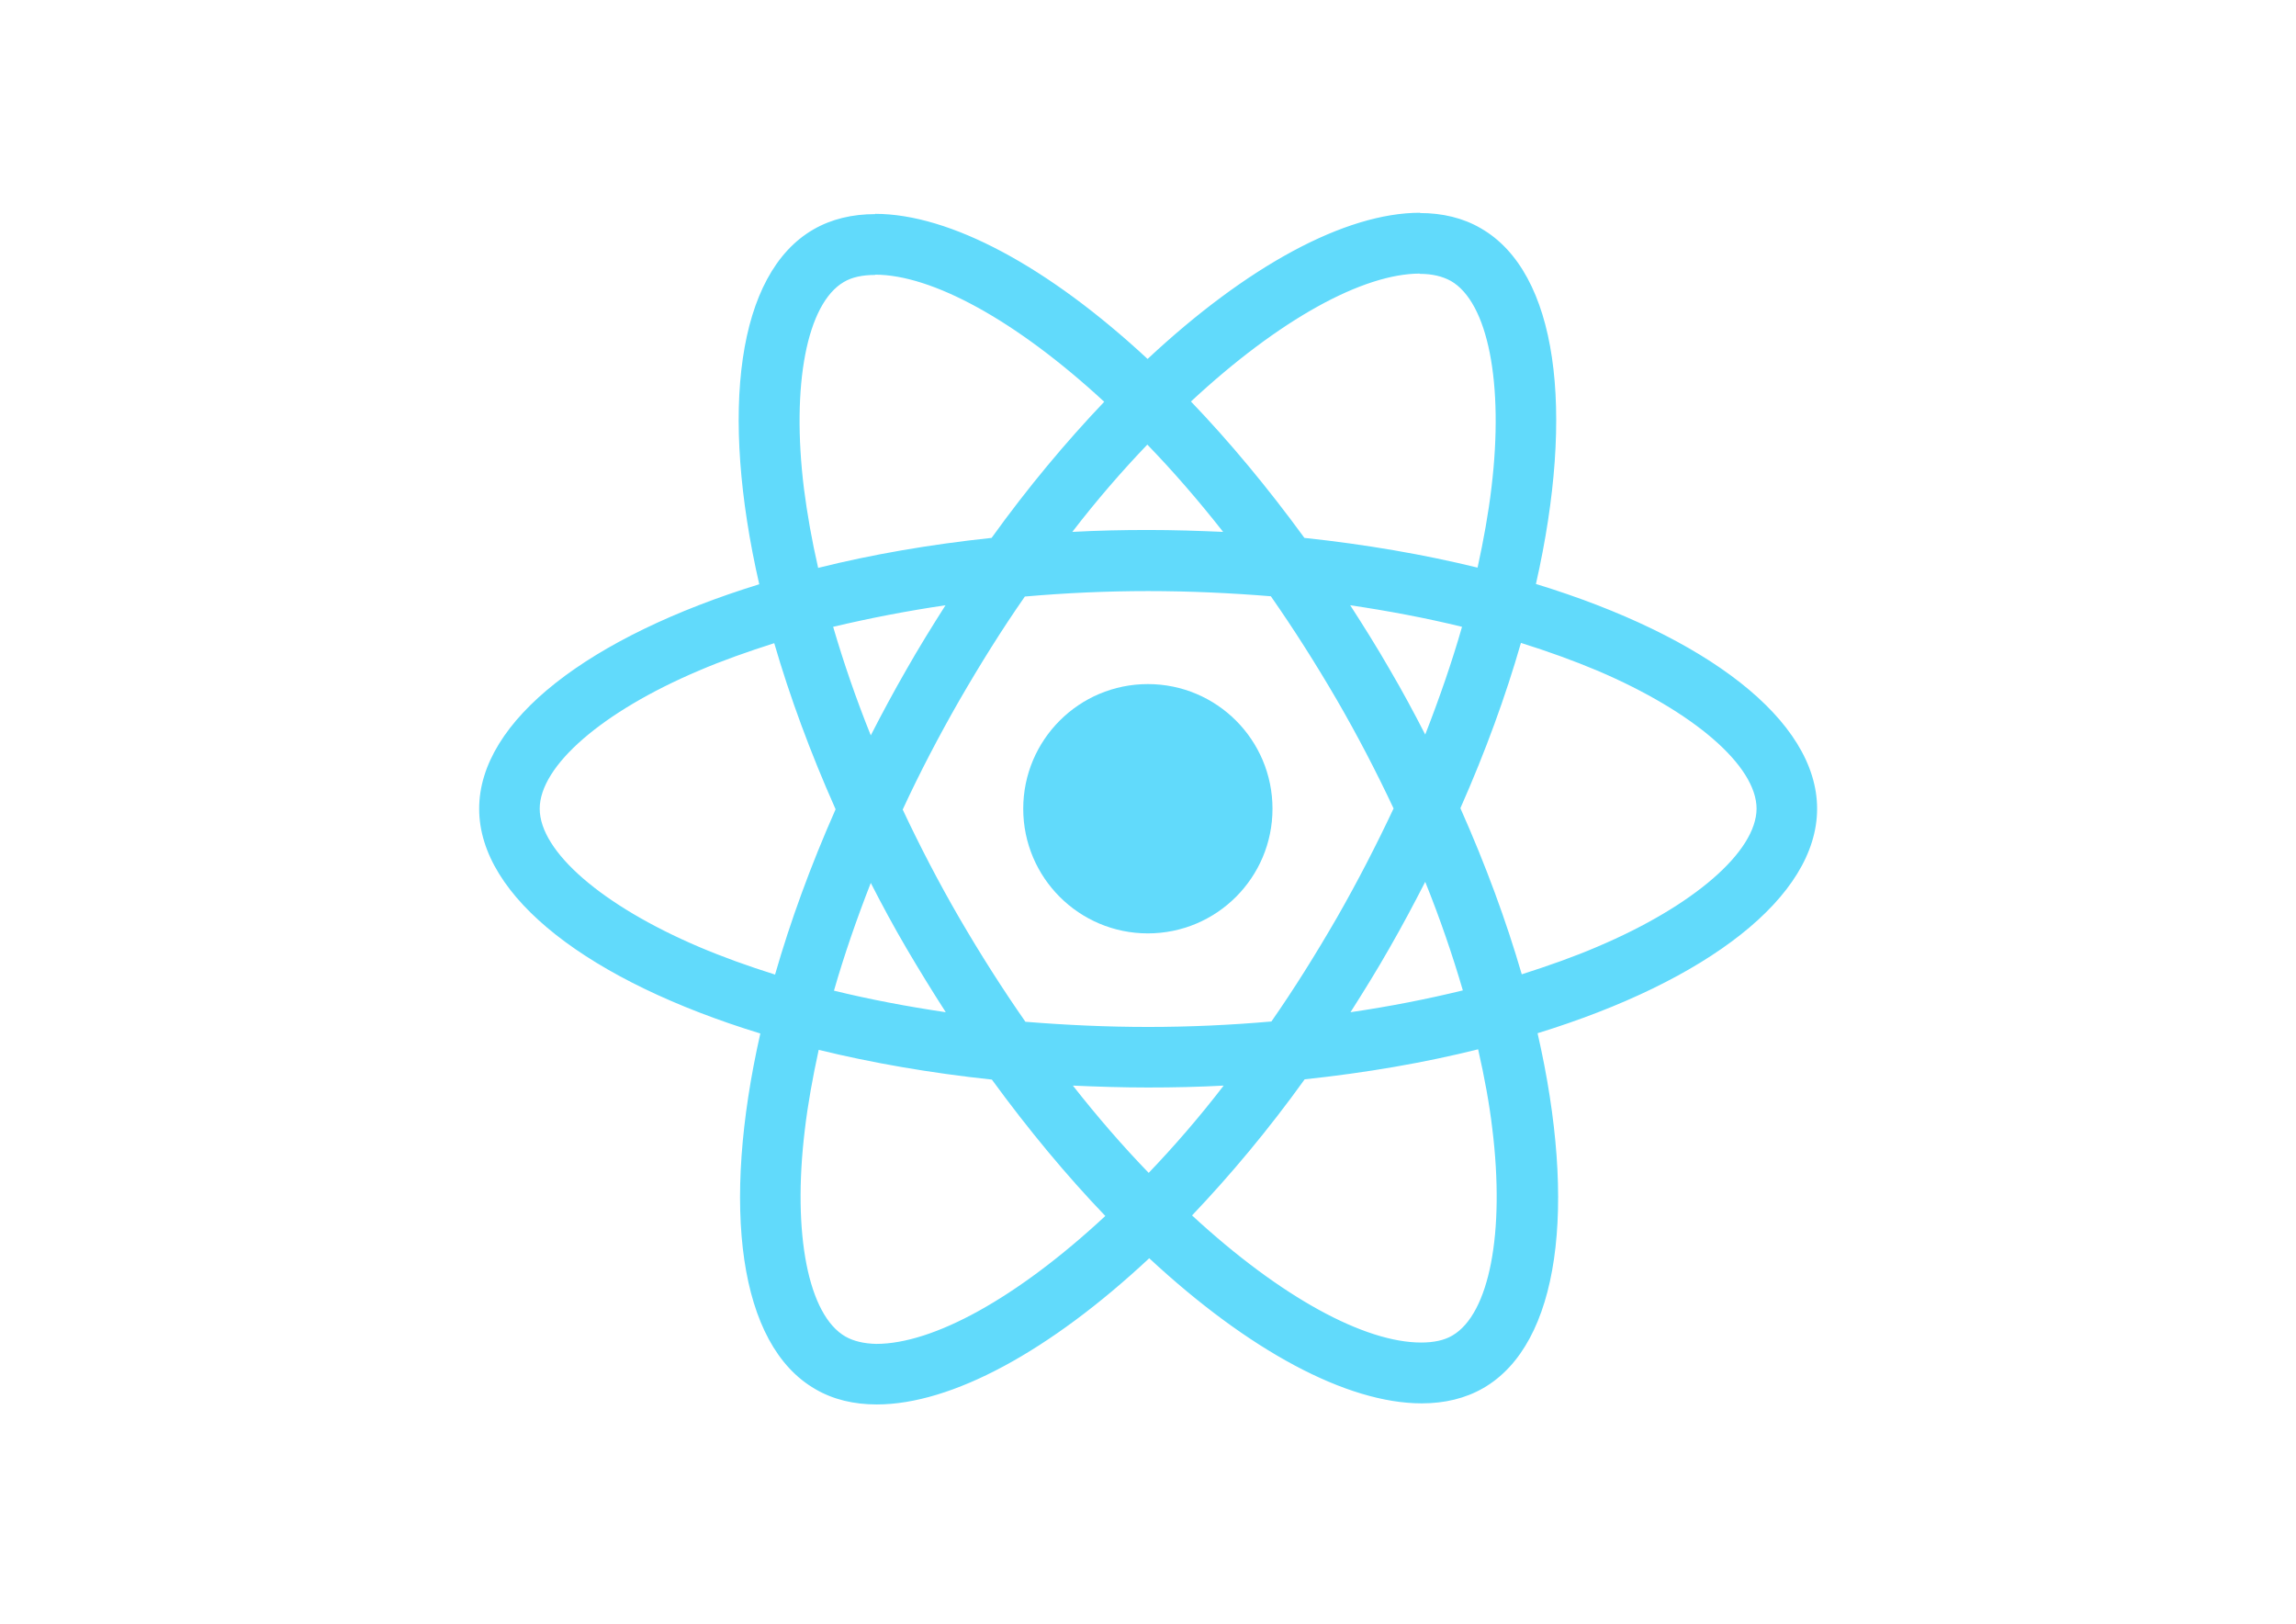
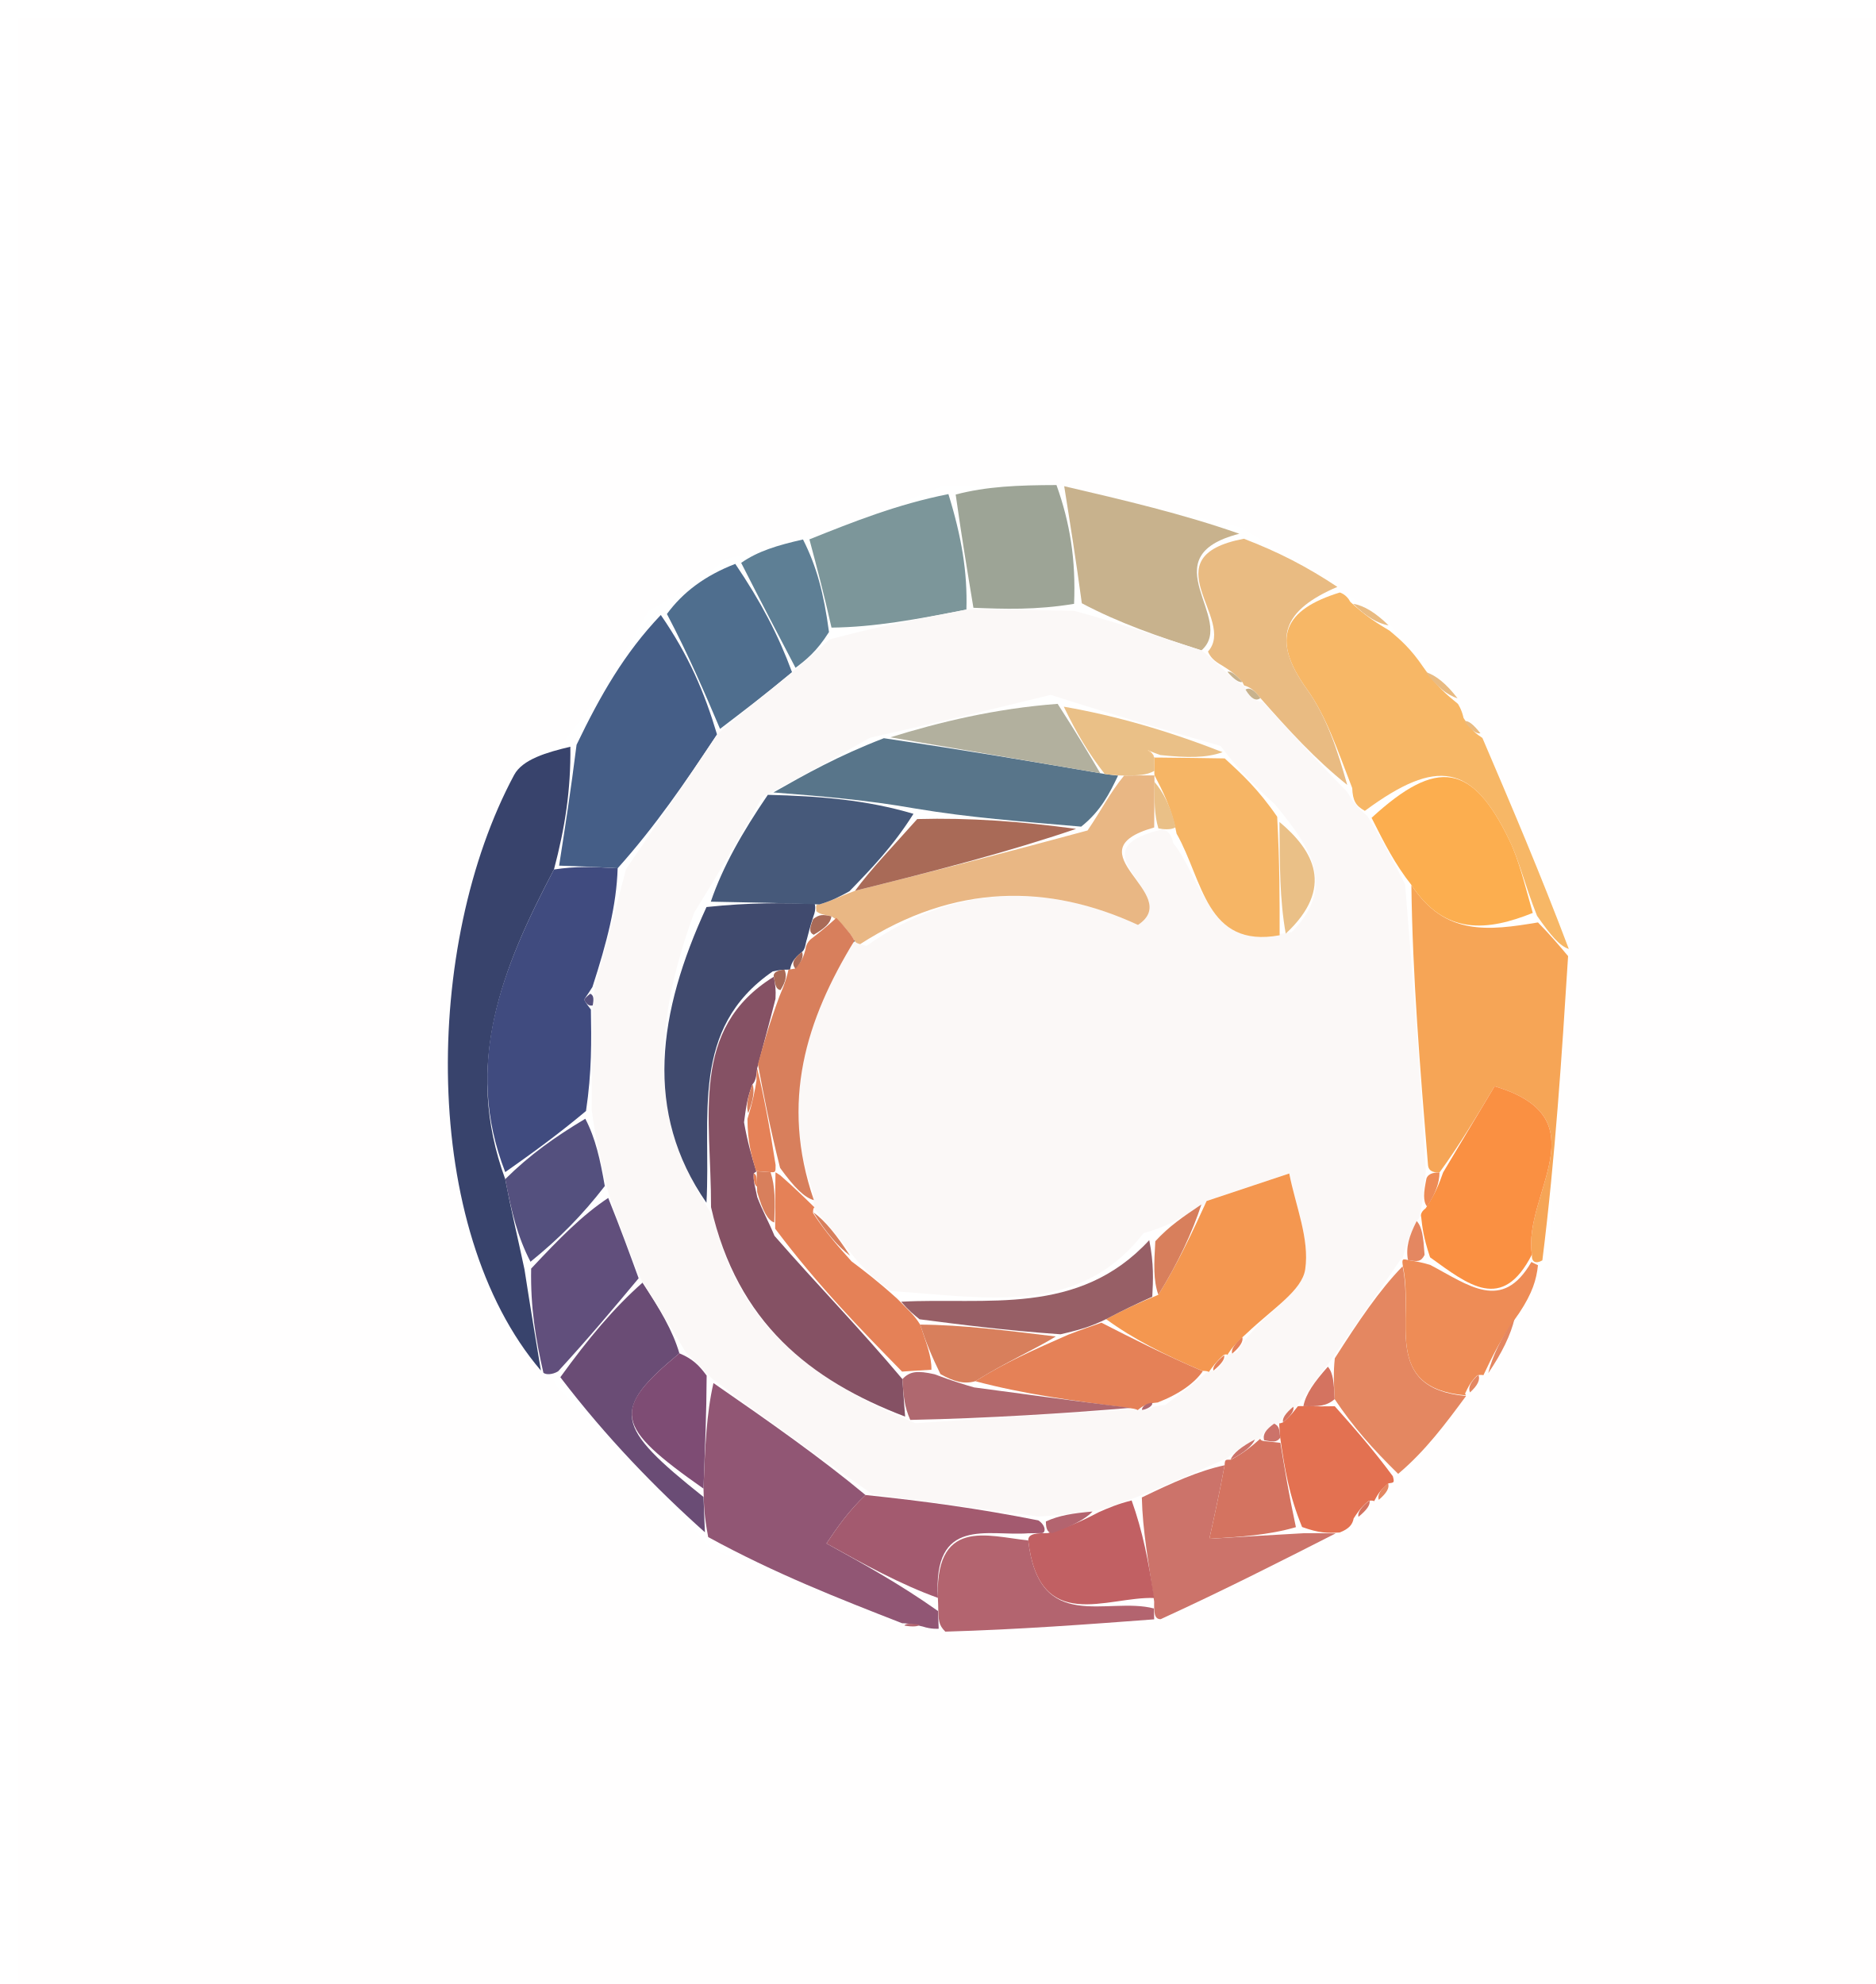
- <svg xmlns="http://www.w3.org/2000/svg" viewBox="0 0 841.9 595.3">
-   <g fill="#61DAFB">
-     <path d="M666.3 296.5c0-32.5-40.7-63.3-103.1-82.4 14.4-63.6 8-114.2-20.2-130.4-6.5-3.8-14.1-5.6-22.4-5.6v22.3c4.6 0 8.3.9 11.4 2.6 13.6 7.8 19.5 37.5 14.9 75.7-1.1 9.4-2.9 19.3-5.1 29.4-19.6-4.8-41-8.5-63.5-10.9-13.5-18.5-27.5-35.3-41.6-50 32.6-30.3 63.2-46.9 84-46.9V78c-27.5 0-63.5 19.6-99.9 53.6-36.4-33.8-72.4-53.2-99.9-53.2v22.3c20.7 0 51.4 16.5 84 46.6-14 14.7-28 31.4-41.3 49.9-22.6 2.4-44 6.1-63.6 11-2.3-10-4-19.7-5.2-29-4.7-38.2 1.1-67.9 14.6-75.8 3-1.8 6.9-2.6 11.5-2.6V78.5c-8.4 0-16 1.8-22.6 5.6-28.1 16.2-34.4 66.7-19.9 130.1-62.2 19.2-102.7 49.9-102.7 82.3 0 32.5 40.7 63.3 103.1 82.4-14.4 63.6-8 114.2 20.2 130.4 6.5 3.8 14.1 5.6 22.5 5.6 27.5 0 63.5-19.6 99.9-53.6 36.4 33.8 72.4 53.2 99.9 53.2 8.4 0 16-1.8 22.6-5.6 28.1-16.2 34.4-66.7 19.9-130.1 62-19.1 102.5-49.9 102.5-82.3zm-130.2-66.7c-3.7 12.9-8.3 26.2-13.5 39.5-4.1-8-8.4-16-13.1-24-4.6-8-9.5-15.8-14.4-23.4 14.2 2.1 27.9 4.7 41 7.9zm-45.8 106.5c-7.8 13.5-15.8 26.3-24.1 38.2-14.9 1.3-30 2-45.2 2-15.1 0-30.2-.7-45-1.9-8.3-11.9-16.4-24.6-24.2-38-7.6-13.1-14.5-26.4-20.8-39.8 6.2-13.4 13.2-26.8 20.7-39.9 7.8-13.5 15.8-26.3 24.1-38.2 14.9-1.3 30-2 45.2-2 15.1 0 30.2.7 45 1.9 8.3 11.9 16.4 24.6 24.2 38 7.6 13.1 14.5 26.4 20.8 39.8-6.3 13.4-13.2 26.8-20.7 39.9zm32.3-13c5.4 13.4 10 26.8 13.8 39.8-13.1 3.2-26.9 5.9-41.2 8 4.9-7.7 9.8-15.6 14.4-23.7 4.6-8 8.9-16.1 13-24.1zM421.2 430c-9.3-9.6-18.6-20.3-27.8-32 9 .4 18.2.7 27.5.7 9.4 0 18.7-.2 27.8-.7-9 11.7-18.3 22.4-27.5 32zm-74.4-58.9c-14.2-2.1-27.9-4.7-41-7.9 3.7-12.9 8.3-26.2 13.5-39.5 4.1 8 8.4 16 13.1 24 4.7 8 9.5 15.8 14.4 23.4zM420.7 163c9.3 9.6 18.6 20.3 27.8 32-9-.4-18.2-.7-27.5-.7-9.4 0-18.7.2-27.8.7 9-11.7 18.3-22.4 27.5-32zm-74 58.9c-4.9 7.7-9.8 15.6-14.4 23.7-4.6 8-8.9 16-13 24-5.4-13.4-10-26.8-13.8-39.8 13.1-3.1 26.9-5.8 41.2-7.9zm-90.5 125.2c-35.4-15.1-58.3-34.9-58.3-50.6 0-15.7 22.9-35.6 58.3-50.6 8.6-3.7 18-7 27.7-10.1 5.7 19.6 13.2 40 22.5 60.9-9.2 20.8-16.6 41.1-22.2 60.6-9.9-3.1-19.3-6.5-28-10.2zM310 490c-13.6-7.8-19.5-37.5-14.9-75.7 1.1-9.4 2.9-19.3 5.1-29.4 19.6 4.8 41 8.5 63.5 10.9 13.5 18.5 27.5 35.3 41.6 50-32.6 30.3-63.2 46.9-84 46.9-4.5-.1-8.3-1-11.3-2.7zm237.2-76.2c4.7 38.2-1.1 67.9-14.6 75.8-3 1.8-6.9 2.6-11.5 2.6-20.7 0-51.4-16.5-84-46.6 14-14.7 28-31.4 41.3-49.9 22.6-2.4 44-6.1 63.6-11 2.3 10.1 4.1 19.8 5.2 29.1zm38.5-66.7c-8.6 3.7-18 7-27.7 10.1-5.7-19.6-13.2-40-22.5-60.9 9.2-20.8 16.6-41.1 22.2-60.6 9.9 3.1 19.3 6.5 28.1 10.2 35.4 15.1 58.3 34.9 58.3 50.6-.1 15.7-23 35.6-58.4 50.6zM320.8 78.4z" />
-     <circle cx="420.9" cy="296.5" r="45.7" />
-     <path d="M520.5 78.1z" />
-   </g>
+ <svg xmlns="http://www.w3.org/2000/svg" version="1.1" id="Layer_1" x="0px" y="0px" width="100%" viewBox="0 0 104 110" enable-background="new 0 0 104 110" xml:space="preserve">
+   <path fill="#FFFEFE" opacity="1" stroke="none" d=" M74,111   C49.333,111 25.167,111 1,111   C1,74.333 1,37.667 1,1   C35.667,1 70.333,1 105,1   C105,37.667 105,74.333 105,111   C94.833,111 84.667,111 74,111  M76.705,83.081   C76.882,82.784 77.06,82.486 77.285,82.198   C77.285,82.198 77.327,82.223 77.916,81.957   C79.039,80.439 80.162,78.92 81.271,77.328   C81.271,77.328 81.232,77.265 81.778,77.137   C81.933,76.812 82.089,76.486 82.143,76.209   C82.143,76.209 82.249,76.246 82.783,76.024   C83.275,75.015 83.768,74.006 84.765,72.415   C84.977,71.677 85.189,70.938 85.886,69.663   C86.239,64.112 86.591,58.561 87.025,52.22   C85.414,48.451 83.804,44.683 81.977,40.402   C81.695,40.166 81.412,39.93 81.047,39.33   C81.047,39.33 80.834,39.023 80.795,38.411   C80.205,37.922 79.615,37.434 78.784,36.426   C78.208,35.942 77.632,35.458 76.922,34.369   C76.271,33.968 75.619,33.568 74.656,32.949   C74.656,32.949 74.288,32.85 74.016,32.229   C72.466,31.422 70.915,30.616 68.863,29.257   C65.577,28.49 62.291,27.724 58.15,26.829   C56.428,26.898 54.705,26.968 52.176,26.987   C49.743,27.959 47.31,28.932 44.168,29.915   C43.097,30.235 42.027,30.556 40.303,30.989   C39.079,31.916 37.855,32.844 35.954,33.88   C34.621,36.214 33.288,38.549 31.267,41.099   C30.326,41.709 28.973,42.098 28.508,42.963   C23.469,52.345 23.284,68.135 30.267,76.231   C30.267,76.231 30.632,76.221 30.878,76.876   C33.62,79.7 36.363,82.525 39.468,85.881   C42.985,87.253 46.501,88.626 50.27,90.255   C50.613,90.214 50.956,90.174 51.644,90.342   C51.644,90.342 52.046,90.303 52.781,90.625   C56.519,90.344 60.256,90.063 64.716,89.765   C67.83,88.182 70.944,86.599 74.512,84.913   C74.811,84.759 74.992,84.518 75.588,84.01   C75.793,83.713 75.999,83.416 76.112,83.166   C76.112,83.166 76.191,83.232 76.705,83.081  z" />
+   <path fill="#F6A556" opacity="1" stroke="none" d=" M86.944,53.01   C86.591,58.561 86.239,64.112 85.517,69.879   C85.147,70.095 84.908,69.967 84.937,69.559   C84.421,66.191 88.827,62 82.87,60.228   C81.852,61.93 80.933,63.467 79.814,65.006   C79.614,65.008 79.214,65.009 79.177,64.596   C78.729,59.132 78.317,54.079 78.255,49.066   C80.114,51.908 82.53,51.603 85.274,51.142   C85.987,51.871 86.465,52.44 86.944,53.01  z" />
+   <path fill="#38436C" opacity="1" stroke="none" d=" M29.992,75.991   C23.284,68.135 23.469,52.345 28.508,42.963   C28.973,42.098 30.326,41.709 31.624,41.401   C31.654,43.8 31.327,45.897 30.714,48.208   C27.831,53.682 25.677,59.007 28.013,65.375   C28.356,67.176 28.7,68.587 29.08,70.378   C29.409,72.501 29.7,74.246 29.992,75.991  z" />
+   <path fill="#F7B766" opacity="1" stroke="none" d=" M86.984,52.615   C86.465,52.44 85.987,51.871 85.222,50.775   C84.526,49.022 84.242,47.734 83.684,46.578   C81.642,42.344 79.698,41.988 75.675,44.957   C75.17,44.673 75.007,44.406 74.974,43.693   C74.16,41.603 73.553,39.728 72.456,38.204   C70.42,35.373 71.217,33.793 74.288,32.85   C74.288,32.85 74.656,32.949 74.866,33.366   C75.736,34.181 76.396,34.577 77.056,34.974   C77.632,35.458 78.208,35.942 78.925,37.002   C79.654,38.06 80.244,38.542 80.834,39.023   C80.834,39.023 81.047,39.33 81.147,39.804   C81.562,40.49 81.877,40.703 82.193,40.915   C83.804,44.683 85.414,48.451 86.984,52.615  z" />
+   <path fill="#455E87" opacity="1" stroke="none" d=" M31,47.994   C31.327,45.897 31.654,43.8 31.968,41.293   C33.288,38.549 34.621,36.214 36.639,34.097   C38.191,36.346 39.057,38.379 39.757,40.723   C37.964,43.42 36.337,45.804 34.247,48.139   C32.855,48.057 31.927,48.025 31,47.994  z" />
+   <path fill="#915674" opacity="1" stroke="none" d=" M52.046,90.303   C52.046,90.303 51.644,90.342 51.152,90.178   C50.446,90.009 50.232,90.004 50.017,89.998   C46.501,88.626 42.985,87.253 39.266,85.221   C39.045,84.04 39.026,83.518 39.007,82.537   C39.09,80.223 39.172,78.368 39.558,76.682   C42.696,78.849 45.531,80.846 47.987,82.888   C47.014,83.813 46.419,84.694 45.824,85.574   C47.883,86.715 49.941,87.855 52.01,89.323   C52.029,89.867 52.037,90.085 52.046,90.303  z" />
+   <path fill="#C8B28D" opacity="1" stroke="none" d=" M59.005,26.957   C62.291,27.724 65.577,28.49 68.716,29.593   C63.693,30.878 68.589,34.337 66.615,36.059   C64.164,35.272 62.075,34.553 59.983,33.447   C59.655,31.027 59.33,28.992 59.005,26.957  z" />
+   <path fill="#7C969A" opacity="1" stroke="none" d=" M44.878,29.904   C47.31,28.932 49.743,27.959 52.585,27.394   C53.32,29.767 53.646,31.732 53.583,33.798   C50.84,34.335 48.485,34.772 46.103,34.797   C45.677,32.892 45.277,31.398 44.878,29.904  z" />
+   <path fill="#E9BB82" opacity="1" stroke="none" d=" M66.977,36.125   C68.589,34.337 63.693,30.878 68.967,29.869   C70.915,30.616 72.466,31.422 74.152,32.539   C71.217,33.793 70.42,35.373 72.456,38.204   C73.553,39.728 74.16,41.603 74.698,43.519   C72.941,42.113 71.473,40.509 69.881,38.701   C69.543,38.247 69.275,38.085 68.977,38.004   C69.001,37.997 68.99,38.046 68.886,37.814   C68.51,37.389 68.237,37.197 67.764,36.9   C67.293,36.637 67.098,36.414 66.977,36.125  z" />
+   <path fill="#6A4C75" opacity="1" stroke="none" d=" M39.007,82.996   C39.026,83.518 39.045,84.04 39.084,84.955   C36.363,82.525 33.62,79.7 31.068,76.358   C32.643,74.184 34.026,72.528 35.628,71.112   C36.575,72.564 37.303,73.777 37.668,75.032   C33.868,78.183 34.056,79.055 39.007,82.996  z" />
+   <path fill="#9DA496" opacity="1" stroke="none" d=" M53.972,33.698   C53.646,31.732 53.32,29.767 52.988,27.419   C54.705,26.968 56.428,26.898 58.577,26.893   C59.33,28.992 59.655,31.027 59.553,33.479   C57.408,33.831 55.69,33.765 53.972,33.698  z" />
+   <path fill="#B3646F" opacity="1" stroke="none" d=" M52.413,90.464   C52.037,90.085 52.029,89.867 52.015,88.919   C51.712,84.039 54.782,85.188 57.011,85.405   C57.612,90.636 61.391,88.5 63.98,89.179   C63.983,89.38 63.994,89.782 63.994,89.782   C60.256,90.063 56.519,90.344 52.413,90.464  z" />
+   <path fill="#E48761" opacity="1" stroke="none" d=" M81.285,77.401   C80.162,78.92 79.039,80.439 77.522,81.716   C76.088,80.306 75.048,79.136 74,77.573   C73.958,76.654 73.923,76.128 74.009,75.308   C75.311,73.264 76.492,71.515 77.768,70.209   C78.421,73.197 76.58,76.96 81.285,77.401  z" />
+   <path fill="#CC736A" opacity="1" stroke="none" d=" M64.355,89.773   C63.994,89.782 63.983,89.38 63.994,88.8   C63.678,86.551 63.352,84.882 63.31,83.024   C65.035,82.189 66.476,81.543 67.899,81.239   C67.605,82.827 67.329,84.072 67.054,85.317   C68.702,85.215 70.35,85.114 72.341,85.004   C73.142,85.003 73.6,85.009 74.058,85.016   C70.944,86.599 67.83,88.182 64.355,89.773  z" />
+   <path fill="#4F6E8E" opacity="1" stroke="none" d=" M39.923,40.411   C39.057,38.379 38.191,36.346 36.978,34.042   C37.855,32.844 39.079,31.916 40.768,31.263   C42.192,33.367 43.15,35.197 43.916,37.271   C42.457,38.482 41.19,39.446 39.923,40.411  z" />
+   <path fill="#E37151" opacity="1" stroke="none" d=" M74.285,84.965   C73.6,85.009 73.142,85.003 72.195,84.663   C71.468,82.886 71.23,81.441 70.982,79.714   C70.946,79.245 70.921,79.058 70.931,78.893   C70.967,78.914 70.891,78.947 71.141,78.86   C71.581,78.488 71.772,78.201 71.971,77.955   C71.98,77.995 71.919,77.94 72.267,77.963   C73.079,77.98 73.544,77.973 74.008,77.967   C75.048,79.136 76.088,80.306 77.228,81.849   C77.327,82.223 77.285,82.198 76.985,82.242   C76.52,82.601 76.355,82.917 76.191,83.232   C76.191,83.232 76.112,83.166 75.883,83.215   C75.453,83.572 75.254,83.88 75.054,84.187   C74.992,84.518 74.811,84.759 74.285,84.965  z" />
+   <path fill="#EE8C56" opacity="1" stroke="none" d=" M81.278,77.365   C76.58,76.96 78.421,73.197 77.788,70.222   C77.715,69.792 77.759,69.787 78.065,69.859   C78.578,69.953 78.785,69.975 79.297,70.13   C81.431,71.25 83.291,72.777 84.908,69.967   C84.908,69.967 85.147,70.095 85.274,70.147   C85.189,70.938 84.977,71.677 84.235,72.796   C83.219,74.199 82.734,75.222 82.249,76.246   C82.249,76.246 82.143,76.209 81.916,76.248   C81.536,76.613 81.384,76.939 81.232,77.265   C81.232,77.265 81.271,77.328 81.278,77.365  z" />
+   <path fill="#614F7C" opacity="1" stroke="none" d=" M35.41,70.872   C34.026,72.528 32.643,74.184 30.946,76.03   C30.632,76.221 30.267,76.231 30.129,76.111   C29.7,74.246 29.409,72.501 29.45,70.335   C31.036,68.641 32.288,67.37 33.723,66.418   C34.407,68.116 34.908,69.494 35.41,70.872  z" />
+   <path fill="#5E7F95" opacity="1" stroke="none" d=" M44.108,37.026   C43.15,35.197 42.192,33.367 41.095,31.207   C42.027,30.556 43.097,30.235 44.523,29.91   C45.277,31.398 45.677,32.892 45.964,35.042   C45.27,36.141 44.689,36.584 44.108,37.026  z" />
+   <path fill="#E48761" opacity="1" stroke="none" d=" M82.516,76.135   C82.734,75.222 83.219,74.199 83.982,73.087   C83.768,74.006 83.275,75.015 82.516,76.135  z" />
+   <path fill="#E9BB82" opacity="1" stroke="none" d=" M80.815,38.717   C80.244,38.542 79.654,38.06 79.045,37.262   C79.615,37.434 80.205,37.922 80.815,38.717  z" />
+   <path fill="#E9BB82" opacity="1" stroke="none" d=" M76.989,34.671   C76.396,34.577 75.736,34.181 75.022,33.476   C75.619,33.568 76.271,33.968 76.989,34.671  z" />
+   <path fill="#E9BB82" opacity="1" stroke="none" d=" M82.085,40.658   C81.877,40.703 81.562,40.49 81.188,39.986   C81.412,39.93 81.695,40.166 82.085,40.658  z" />
+   <path fill="#B3646F" opacity="1" stroke="none" d=" M50.144,90.126   C50.232,90.004 50.446,90.009 50.98,90.074   C50.956,90.174 50.613,90.214 50.144,90.126  z" />
+   <path fill="#D47360" opacity="1" stroke="none" d=" M75.321,84.099   C75.254,83.88 75.453,83.572 75.928,83.192   C75.999,83.416 75.793,83.713 75.321,84.099  z" />
+   <path fill="#E48761" opacity="1" stroke="none" d=" M76.448,83.157   C76.355,82.917 76.52,82.601 76.961,82.238   C77.06,82.486 76.882,82.784 76.448,83.157  z" />
+   <path fill="#E48761" opacity="1" stroke="none" d=" M81.505,77.201   C81.384,76.939 81.536,76.613 81.966,76.224   C82.089,76.486 81.933,76.812 81.505,77.201  z" />
+   <path fill="#FBF8F7" opacity="1" stroke="none" d=" M43.916,37.271   C44.689,36.584 45.27,36.141 45.991,35.454   C48.485,34.772 50.84,34.335 53.583,33.798   C55.69,33.765 57.408,33.831 59.556,33.865   C62.075,34.553 64.164,35.272 66.615,36.059   C67.098,36.414 67.293,36.637 67.853,37.143   C68.425,37.676 68.707,37.861 68.99,38.046   C68.99,38.046 69.001,37.997 69.083,38.226   C69.369,38.749 69.649,38.898 70.005,38.904   C71.473,40.509 72.941,42.113 74.684,43.892   C75.007,44.406 75.17,44.673 75.824,45.256   C76.767,46.771 77.336,47.899 77.905,49.027   C78.317,54.079 78.729,59.132 79.056,64.924   C78.93,66.128 78.889,66.591 78.77,67.153   C78.692,67.252 78.799,67.48 78.549,67.7   C78.119,68.543 77.939,69.165 77.759,69.787   C77.759,69.787 77.715,69.792 77.694,69.779   C76.492,71.515 75.311,73.264 73.746,75.481   C72.881,76.612 72.4,77.276 71.919,77.94   C71.919,77.94 71.98,77.995 71.716,78.034   C71.265,78.364 71.078,78.655 70.891,78.947   C70.891,78.947 70.967,78.914 70.683,78.952   C70.197,79.253 69.997,79.516 69.825,79.828   C69.855,79.877 69.881,79.765 69.584,79.807   C68.827,80.211 68.368,80.573 67.929,80.933   C67.949,80.931 67.917,80.896 67.917,80.896   C66.476,81.543 65.035,82.189 63.028,83.002   C61.959,83.388 61.455,83.607 60.577,83.804   C59.462,83.902 58.722,84.021 57.565,84.082   C54.221,83.63 51.293,83.236 48.365,82.843   C45.531,80.846 42.696,78.849 39.484,76.438   C38.748,75.679 38.39,75.334 38.031,74.989   C37.303,73.777 36.575,72.564 35.628,71.112   C34.908,69.494 34.407,68.116 33.715,66.078   C33.274,64.273 33.023,63.128 32.81,61.554   C32.819,59.409 32.791,57.691 32.863,55.743   C32.936,55.348 32.909,55.183 32.999,54.646   C33.649,52.245 34.18,50.217 34.711,48.189   C36.337,45.804 37.964,43.42 39.757,40.723   C41.19,39.446 42.457,38.482 43.916,37.271  M68.593,74.974   C68.772,74.661 68.951,74.349 69.644,73.588   C70.603,72.523 72.196,71.552 72.369,70.372   C72.617,68.682 71.829,66.839 71.483,65.062   C69.956,65.571 68.429,66.08 66.323,66.97   C65.576,67.475 64.829,67.98 63.408,68.367   C59.791,73.022 54.668,71.915 49.396,71.58   C48.668,71.031 47.941,70.483 47.049,69.311   C46.401,68.496 45.753,67.681 45.073,66.949   C45.073,66.949 45.161,66.942 45.09,66.14   C43.24,61.058 44.712,56.518 47.341,52.211   C47.341,52.211 47.311,52.243 48.042,52.445   C52.94,48.967 58.135,48.985 63.096,51.281   C65.691,49.566 59.276,47.207 64.458,45.979   C64.458,45.979 64.929,46.03 65.044,46.737   C66.707,48.796 66.857,52.6 71.629,51.675   C74.024,49.217 72.828,47.148 70.672,44.579   C69.75,43.735 68.828,42.892 67.671,41.357   C64.761,40.518 61.851,39.678 58.258,38.525   C55.158,39.285 52.058,40.045 48.237,40.904   C46.452,41.915 44.667,42.925 42.263,44.199   C41.166,46.129 40.068,48.06 38.495,50.585   C36.477,56.139 35.67,61.651 39.58,67.5   C40.877,73.331 44.914,76.53 50.755,78.907   C54.873,78.633 58.992,78.36 63.032,78.113   C63.032,78.113 63.078,78.182 63.556,78.16   C63.556,78.16 63.975,77.93 64.612,77.896   C65.431,77.277 66.25,76.658 67.011,76.005   C67.011,76.005 67.019,76.073 67.536,75.914   C67.732,75.625 67.928,75.337 68.038,75.041   C68.038,75.041 68.047,75.127 68.593,74.974  z" />
+   <path fill="#FA9042" opacity="1" stroke="none" d=" M78.799,67.48   C78.799,67.48 78.692,67.252 79.045,66.994   C79.604,66.159 79.809,65.582 80.014,65.005   C80.933,63.467 81.852,61.93 82.87,60.228   C88.827,62 84.421,66.191 84.937,69.559   C83.291,72.777 81.431,71.25 79.291,69.71   C78.921,68.598 78.86,68.039 78.799,67.48  z" />
+   <path fill="#FCAE4F" opacity="1" stroke="none" d=" M78.255,49.066   C77.336,47.899 76.767,46.771 76.048,45.343   C79.698,41.988 81.642,42.344 83.684,46.578   C84.242,47.734 84.526,49.022 84.987,50.616   C82.53,51.603 80.114,51.908 78.255,49.066  z" />
+   <path fill="#EE8C56" opacity="1" stroke="none" d=" M79.814,65.006   C79.809,65.582 79.604,66.159 79.123,66.895   C78.889,66.591 78.93,66.128 79.092,65.337   C79.214,65.009 79.614,65.008 79.814,65.006  z" />
+   <path fill="#404B7F" opacity="1" stroke="none" d=" M32.762,55.973   C32.791,57.691 32.819,59.409 32.491,61.599   C30.76,63.043 29.387,64.014 28.013,64.986   C25.677,59.007 27.831,53.682 30.714,48.208   C31.927,48.025 32.855,48.057 34.247,48.139   C34.18,50.217 33.649,52.245 32.848,54.722   C32.514,55.263 32.377,55.392 32.402,55.443   C32.493,55.633 32.637,55.798 32.762,55.973  z" />
+   <path fill="#54507E" opacity="1" stroke="none" d=" M28.013,65.375   C29.387,64.014 30.76,63.043 32.453,62.027   C33.023,63.128 33.274,64.273 33.533,65.759   C32.288,67.37 31.036,68.641 29.414,69.956   C28.7,68.587 28.356,67.176 28.013,65.375  z" />
+   <path fill="#A35A6F" opacity="1" stroke="none" d=" M47.987,82.888   C51.293,83.236 54.221,83.63 57.571,84.296   C57.993,84.57 58.002,84.999 57.753,85.002   C57.505,85.004 57.008,85.011 57.008,85.011   C54.782,85.188 51.712,84.039 52.005,88.592   C49.941,87.855 47.883,86.715 45.824,85.574   C46.419,84.694 47.014,83.813 47.987,82.888  z" />
+   <path fill="#7E4C74" opacity="1" stroke="none" d=" M37.668,75.032   C38.39,75.334 38.748,75.679 39.181,76.268   C39.172,78.368 39.09,80.223 39.007,82.537   C34.056,79.055 33.868,78.183 37.668,75.032  z" />
+   <path fill="#C8B28D" opacity="1" stroke="none" d=" M69.881,38.701   C69.649,38.898 69.369,38.749 69.059,38.234   C69.275,38.085 69.543,38.247 69.881,38.701  z" />
+   <path fill="#C8B28D" opacity="1" stroke="none" d=" M68.886,37.814   C68.707,37.861 68.425,37.676 68.054,37.247   C68.237,37.197 68.51,37.389 68.886,37.814  z" />
+   <path fill="#C16063" opacity="1" stroke="none" d=" M57.011,85.405   C57.008,85.011 57.505,85.004 58.1,85   C59.448,84.606 60.2,84.216 60.952,83.827   C61.455,83.607 61.959,83.388 62.744,83.19   C63.352,84.882 63.678,86.551 63.991,88.599   C61.391,88.5 57.612,90.636 57.011,85.405  z" />
+   <path fill="#D47360" opacity="1" stroke="none" d=" M72.267,77.963   C72.4,77.276 72.881,76.612 73.625,75.775   C73.923,76.128 73.958,76.654 74,77.573   C73.544,77.973 73.079,77.98 72.267,77.963  z" />
+   <path fill="#D47360" opacity="1" stroke="none" d=" M70.993,79.996   C71.23,81.441 71.468,82.886 71.852,84.671   C70.35,85.114 68.702,85.215 67.054,85.317   C67.329,84.072 67.605,82.827 67.899,81.239   C67.917,80.896 67.949,80.931 68.25,80.931   C68.995,80.542 69.438,80.153 69.881,79.765   C69.881,79.765 69.855,79.877 70.122,79.902   C70.59,79.95 70.791,79.973 70.993,79.996  z" />
+   <path fill="#CC736A" opacity="1" stroke="none" d=" M70.982,79.714   C70.791,79.973 70.59,79.95 70.092,79.853   C69.997,79.516 70.197,79.253 70.647,78.931   C70.921,79.058 70.946,79.245 70.982,79.714  z" />
+   <path fill="#D47360" opacity="1" stroke="none" d=" M71.141,78.86   C71.078,78.655 71.265,78.364 71.708,77.994   C71.772,78.201 71.581,78.488 71.141,78.86  z" />
+   <path fill="#E48761" opacity="1" stroke="none" d=" M78.549,67.7   C78.86,68.039 78.921,68.598 78.987,69.576   C78.785,69.975 78.578,69.953 78.065,69.859   C77.939,69.165 78.119,68.543 78.549,67.7  z" />
+   <path fill="#F49750" opacity="1" stroke="none" d=" M66.902,66.589   C68.429,66.08 69.956,65.571 71.483,65.062   C71.829,66.839 72.617,68.682 72.369,70.372   C72.196,71.552 70.603,72.523 69.137,73.914   C68.435,74.536 68.241,74.831 68.047,75.127   C68.047,75.127 68.038,75.041 67.831,75.136   C67.423,75.511 67.221,75.792 67.019,76.073   C67.019,76.073 67.011,76.005 66.66,76.006   C64.563,75.117 62.816,74.226 61.328,73.138   C62.354,72.592 63.122,72.244 64.226,71.787   C65.342,69.983 66.122,68.286 66.902,66.589  z" />
+   <path fill="#855164" opacity="1" stroke="none" d=" M50.186,78.542   C44.914,76.53 40.877,73.331 39.424,66.93   C39.438,61.901 38.222,57.044 42.904,54.153   C42.994,54.645 43.024,54.842 42.998,55.379   C42.635,56.815 42.328,57.91 41.982,59.234   C41.942,59.462 41.941,59.926 41.724,60.111   C41.437,60.834 41.366,61.372 41.253,62.223   C41.447,63.332 41.683,64.129 41.932,64.937   C41.945,64.949 41.955,64.948 41.796,65.05   C41.75,65.457 41.865,65.762 41.985,66.369   C42.291,67.172 42.592,67.674 42.943,68.521   C45.334,71.26 47.675,73.654 50.035,76.463   C50.098,77.433 50.142,77.987 50.186,78.542  z" />
+   <path fill="#E9B784" opacity="1" stroke="none" d=" M63.996,45.877   C59.276,47.207 65.691,49.566 63.096,51.281   C58.135,48.985 52.94,48.967 47.69,52.348   C47.337,52.251 47.41,52.171 47.176,51.83   C46.752,51.289 46.562,51.09 46.097,50.805   C45.631,50.701 45.44,50.682 45.263,50.518   C45.277,50.373 45.167,50.104 45.432,50.145   C46.163,49.928 46.629,49.672 47.411,49.386   C51.823,48.294 55.92,47.231 60.3,46.044   C61.053,44.948 61.522,43.976 62.328,43   C63.114,42.992 63.563,42.988 64.006,42.99   C64,42.998 64.016,42.993 64.012,43.354   C64.004,44.436 64,45.156 63.996,45.877  z" />
+   <path fill="#404A6E" opacity="1" stroke="none" d=" M45.167,50.104   C45.167,50.104 45.277,50.373 45.098,50.812   C44.883,51.47 44.846,51.688 44.736,52.083   C44.665,52.258 44.663,52.638 44.464,52.779   C44.001,53.143 43.857,53.425 43.805,53.763   C43.776,53.757 43.717,53.761 43.496,53.763   C43.276,53.764 42.844,53.859 42.844,53.859   C38.222,57.044 39.438,61.901 39.17,66.687   C35.67,61.651 36.477,56.139 39.173,50.289   C41.622,50.03 43.395,50.067 45.167,50.104  z" />
+   <path fill="#58758A" opacity="1" stroke="none" d=" M61.991,43.003   C61.522,43.976 61.053,44.948 59.947,45.832   C56.543,45.537 53.774,45.332 50.798,44.836   C48.021,44.343 45.452,44.139 42.883,43.936   C44.667,42.925 46.452,41.915 49.006,40.929   C53.519,41.593 57.263,42.232 61.252,42.912   C61.497,42.952 61.991,43.003 61.991,43.003  z" />
+   <path fill="#46597A" opacity="1" stroke="none" d=" M42.573,44.068   C45.452,44.139 48.021,44.343 50.648,45.121   C49.503,46.936 48.299,48.175 47.096,49.415   C46.629,49.672 46.163,49.928 45.432,50.145   C43.395,50.067 41.622,50.03 39.411,49.992   C40.068,48.06 41.166,46.129 42.573,44.068  z" />
+   <path fill="#F6B565" opacity="1" stroke="none" d=" M67.906,42.049   C68.828,42.892 69.75,43.735 70.815,45.283   C70.955,47.944 70.952,49.899 70.95,51.855   C66.857,52.6 66.707,48.796 65.237,46.222   C64.958,44.803 64.487,43.898 64.016,42.993   C64.016,42.993 64,42.998 64.003,42.744   C64.006,42.49 64.004,41.997 64.002,41.998   C64,42 63.997,42.004 64.389,42.003   C65.822,42.017 66.864,42.033 67.906,42.049  z" />
+   <path fill="#B2B09E" opacity="1" stroke="none" d=" M61.007,42.871   C57.263,42.232 53.519,41.593 49.366,40.88   C52.058,40.045 55.158,39.285 58.642,39.024   C59.686,40.639 60.346,41.755 61.007,42.871  z" />
+   <path fill="#E58157" opacity="1" stroke="none" d=" M61.069,73.335   C62.816,74.226 64.563,75.117 66.69,76.024   C66.25,76.658 65.431,77.277 64.187,77.759   C63.534,77.809 63.306,77.995 63.078,78.182   C63.078,78.182 63.032,78.113 62.636,78.072   C59.497,77.662 56.755,77.292 54.077,76.579   C55.743,75.533 57.346,74.831 59.211,74.008   C60.005,73.702 60.537,73.518 61.069,73.335  z" />
+   <path fill="#E58157" opacity="1" stroke="none" d=" M50.016,76.047   C47.675,73.654 45.334,71.26 42.98,68.123   C42.976,66.588 42.985,65.797 42.997,65.003   C43,65 43.005,64.995 43.254,65.157   C44.056,65.86 44.608,66.401 45.161,66.942   C45.161,66.942 45.073,66.949 45.079,67.255   C45.795,68.351 46.505,69.143 47.214,69.934   C47.941,70.483 48.668,71.031 49.746,72.005   C50.393,72.669 50.689,72.907 51.019,73.441   C51.357,74.47 51.663,75.204 51.643,75.945   C50.883,75.984 50.449,76.016 50.016,76.047  z" />
+   <path fill="#975F66" opacity="1" stroke="none" d=" M50.986,73.146   C50.689,72.907 50.393,72.669 49.965,72.172   C54.668,71.915 59.791,73.022 63.72,68.759   C63.984,70.066 63.937,70.981 63.889,71.895   C63.122,72.244 62.354,72.592 61.328,73.138   C60.537,73.518 60.005,73.702 58.802,73.978   C55.749,73.763 53.367,73.454 50.986,73.146  z" />
+   <path fill="#AF686F" opacity="1" stroke="none" d=" M50.035,76.463   C50.449,76.016 50.883,75.984 51.818,76.194   C52.883,76.597 53.448,76.76 54.012,76.923   C56.755,77.292 59.497,77.662 62.675,78.059   C58.992,78.36 54.873,78.633 50.47,78.725   C50.142,77.987 50.098,77.433 50.035,76.463  z" />
+   <path fill="#D87F5C" opacity="1" stroke="none" d=" M45.126,66.541   C44.608,66.401 44.056,65.86 43.253,64.754   C42.675,62.461 42.348,60.733 42.022,59.006   C42.328,57.91 42.635,56.815 43.218,55.235   C43.568,54.421 43.643,54.091 43.717,53.761   C43.717,53.761 43.776,53.757 44.077,53.703   C44.473,53.313 44.568,52.975 44.663,52.638   C44.663,52.638 44.665,52.258 45.045,52.002   C45.741,51.461 46.056,51.176 46.372,50.891   C46.562,51.09 46.752,51.289 47.156,51.796   C47.369,52.104 47.365,52.17 47.365,52.17   C44.712,56.518 43.24,61.058 45.126,66.541  z" />
+   <path fill="#EAC087" opacity="1" stroke="none" d=" M61.252,42.912   C60.346,41.755 59.686,40.639 58.983,39.181   C61.851,39.678 64.761,40.518 67.789,41.703   C66.864,42.033 65.822,42.017 64.337,41.863   C63.809,41.675 63.724,41.625 63.638,41.575   C63.76,41.716 63.882,41.856 64.004,41.997   C64.004,41.997 64.006,42.49 64.009,42.737   C63.563,42.988 63.114,42.992 62.328,43   C61.991,43.003 61.497,42.952 61.252,42.912  z" />
+   <path fill="#EAC087" opacity="1" stroke="none" d=" M71.289,51.765   C70.952,49.899 70.955,47.944 70.94,45.572   C72.828,47.148 74.024,49.217 71.289,51.765  z" />
+   <path fill="#D87F5C" opacity="1" stroke="none" d=" M64.226,71.787   C63.937,70.981 63.984,70.066 64.057,68.818   C64.829,67.98 65.576,67.475 66.612,66.78   C66.122,68.286 65.342,69.983 64.226,71.787  z" />
+   <path fill="#EAC087" opacity="1" stroke="none" d=" M64.012,43.354   C64.487,43.898 64.958,44.803 65.179,45.869   C64.929,46.03 64.458,45.979 64.227,45.928   C64,45.156 64.004,44.436 64.012,43.354  z" />
+   <path fill="#D87F5C" opacity="1" stroke="none" d=" M47.132,69.622   C46.505,69.143 45.795,68.351 45.095,67.213   C45.753,67.681 46.401,68.496 47.132,69.622  z" />
+   <path fill="#B3646F" opacity="1" stroke="none" d=" M60.577,83.804   C60.2,84.216 59.448,84.606 58.349,84.997   C58.002,84.999 57.993,84.57 57.988,84.355   C58.722,84.021 59.462,83.902 60.577,83.804  z" />
+   <path fill="#CC736A" opacity="1" stroke="none" d=" M69.584,79.807   C69.438,80.153 68.995,80.542 68.23,80.933   C68.368,80.573 68.827,80.211 69.584,79.807  z" />
+   <path fill="#404A6E" opacity="1" stroke="none" d=" M47.353,52.19   C47.365,52.17 47.369,52.104 47.389,52.137   C47.41,52.171 47.337,52.251 47.324,52.247   C47.311,52.243 47.341,52.211 47.353,52.19  z" />
+   <path fill="#54507E" opacity="1" stroke="none" d=" M32.863,55.743   C32.637,55.798 32.493,55.633 32.402,55.443   C32.377,55.392 32.514,55.263 32.729,55.094   C32.909,55.183 32.936,55.348 32.863,55.743  z" />
+   <path fill="#E58157" opacity="1" stroke="none" d=" M67.277,75.993   C67.221,75.792 67.423,75.511 67.874,75.139   C67.928,75.337 67.732,75.625 67.277,75.993  z" />
+   <path fill="#AF686F" opacity="1" stroke="none" d=" M63.317,78.171   C63.306,77.995 63.534,77.809 63.869,77.776   C63.975,77.93 63.556,78.16 63.317,78.171  z" />
+   <path fill="#E58157" opacity="1" stroke="none" d=" M68.32,75.05   C68.241,74.831 68.435,74.536 68.879,74.138   C68.951,74.349 68.772,74.661 68.32,75.05  z" />
+   <path fill="#E58157" opacity="1" stroke="none" d=" M41.982,59.234   C42.348,60.733 42.675,62.461 43.004,64.592   C43.005,64.995 43,65 42.728,64.99   C42.277,64.962 42.098,64.944 41.92,64.925   C41.683,64.129 41.447,63.332 41.443,62.033   C41.764,60.995 41.852,60.461 41.941,59.926   C41.941,59.926 41.942,59.462 41.982,59.234  z" />
+   <path fill="#D87F5C" opacity="1" stroke="none" d=" M41.932,64.937   C42.098,64.944 42.277,64.962 42.726,64.993   C42.985,65.797 42.976,66.588 42.929,67.778   C42.592,67.674 42.291,67.172 41.982,66.089   C41.968,65.32 41.962,65.134 41.955,64.948   C41.955,64.948 41.945,64.949 41.932,64.937  z" />
+   <path fill="#D87F5C" opacity="1" stroke="none" d=" M41.724,60.111   C41.852,60.461 41.764,60.995 41.485,61.72   C41.366,61.372 41.437,60.834 41.724,60.111  z" />
+   <path fill="#E58157" opacity="1" stroke="none" d=" M41.796,65.05   C41.962,65.134 41.968,65.32 41.977,65.786   C41.865,65.762 41.75,65.457 41.796,65.05  z" />
+   <path fill="#A96A57" opacity="1" stroke="none" d=" M43.496,53.763   C43.643,54.091 43.568,54.421 43.274,54.895   C43.024,54.842 42.994,54.645 42.904,54.153   C42.844,53.859 43.276,53.764 43.496,53.763  z" />
+   <path fill="#A96A57" opacity="1" stroke="none" d=" M47.411,49.386   C48.299,48.175 49.503,46.936 50.856,45.411   C53.774,45.332 56.543,45.537 59.664,45.955   C55.92,47.231 51.823,48.294 47.411,49.386  z" />
+   <path fill="#A96A57" opacity="1" stroke="none" d=" M46.097,50.805   C46.056,51.176 45.741,51.461 45.117,51.827   C44.846,51.688 44.883,51.47 45.085,50.957   C45.44,50.682 45.631,50.701 46.097,50.805  z" />
+   <path fill="#A96A57" opacity="1" stroke="none" d=" M44.464,52.779   C44.568,52.975 44.473,53.313 44.106,53.71   C43.857,53.425 44.001,53.143 44.464,52.779  z" />
+   <path fill="#D87F5C" opacity="1" stroke="none" d=" M54.077,76.579   C53.448,76.76 52.883,76.597 52.144,76.186   C51.663,75.204 51.357,74.47 51.019,73.441   C53.367,73.454 55.749,73.763 58.54,74.1   C57.346,74.831 55.743,75.533 54.077,76.579  z" />
+   <path fill="#F6B565" opacity="1" stroke="none" d=" M64.002,41.998   C63.882,41.856 63.76,41.716 63.638,41.575   C63.724,41.625 63.809,41.675 63.946,41.864   C63.997,42.004 64,42 64.002,41.998  z" />
</svg>
